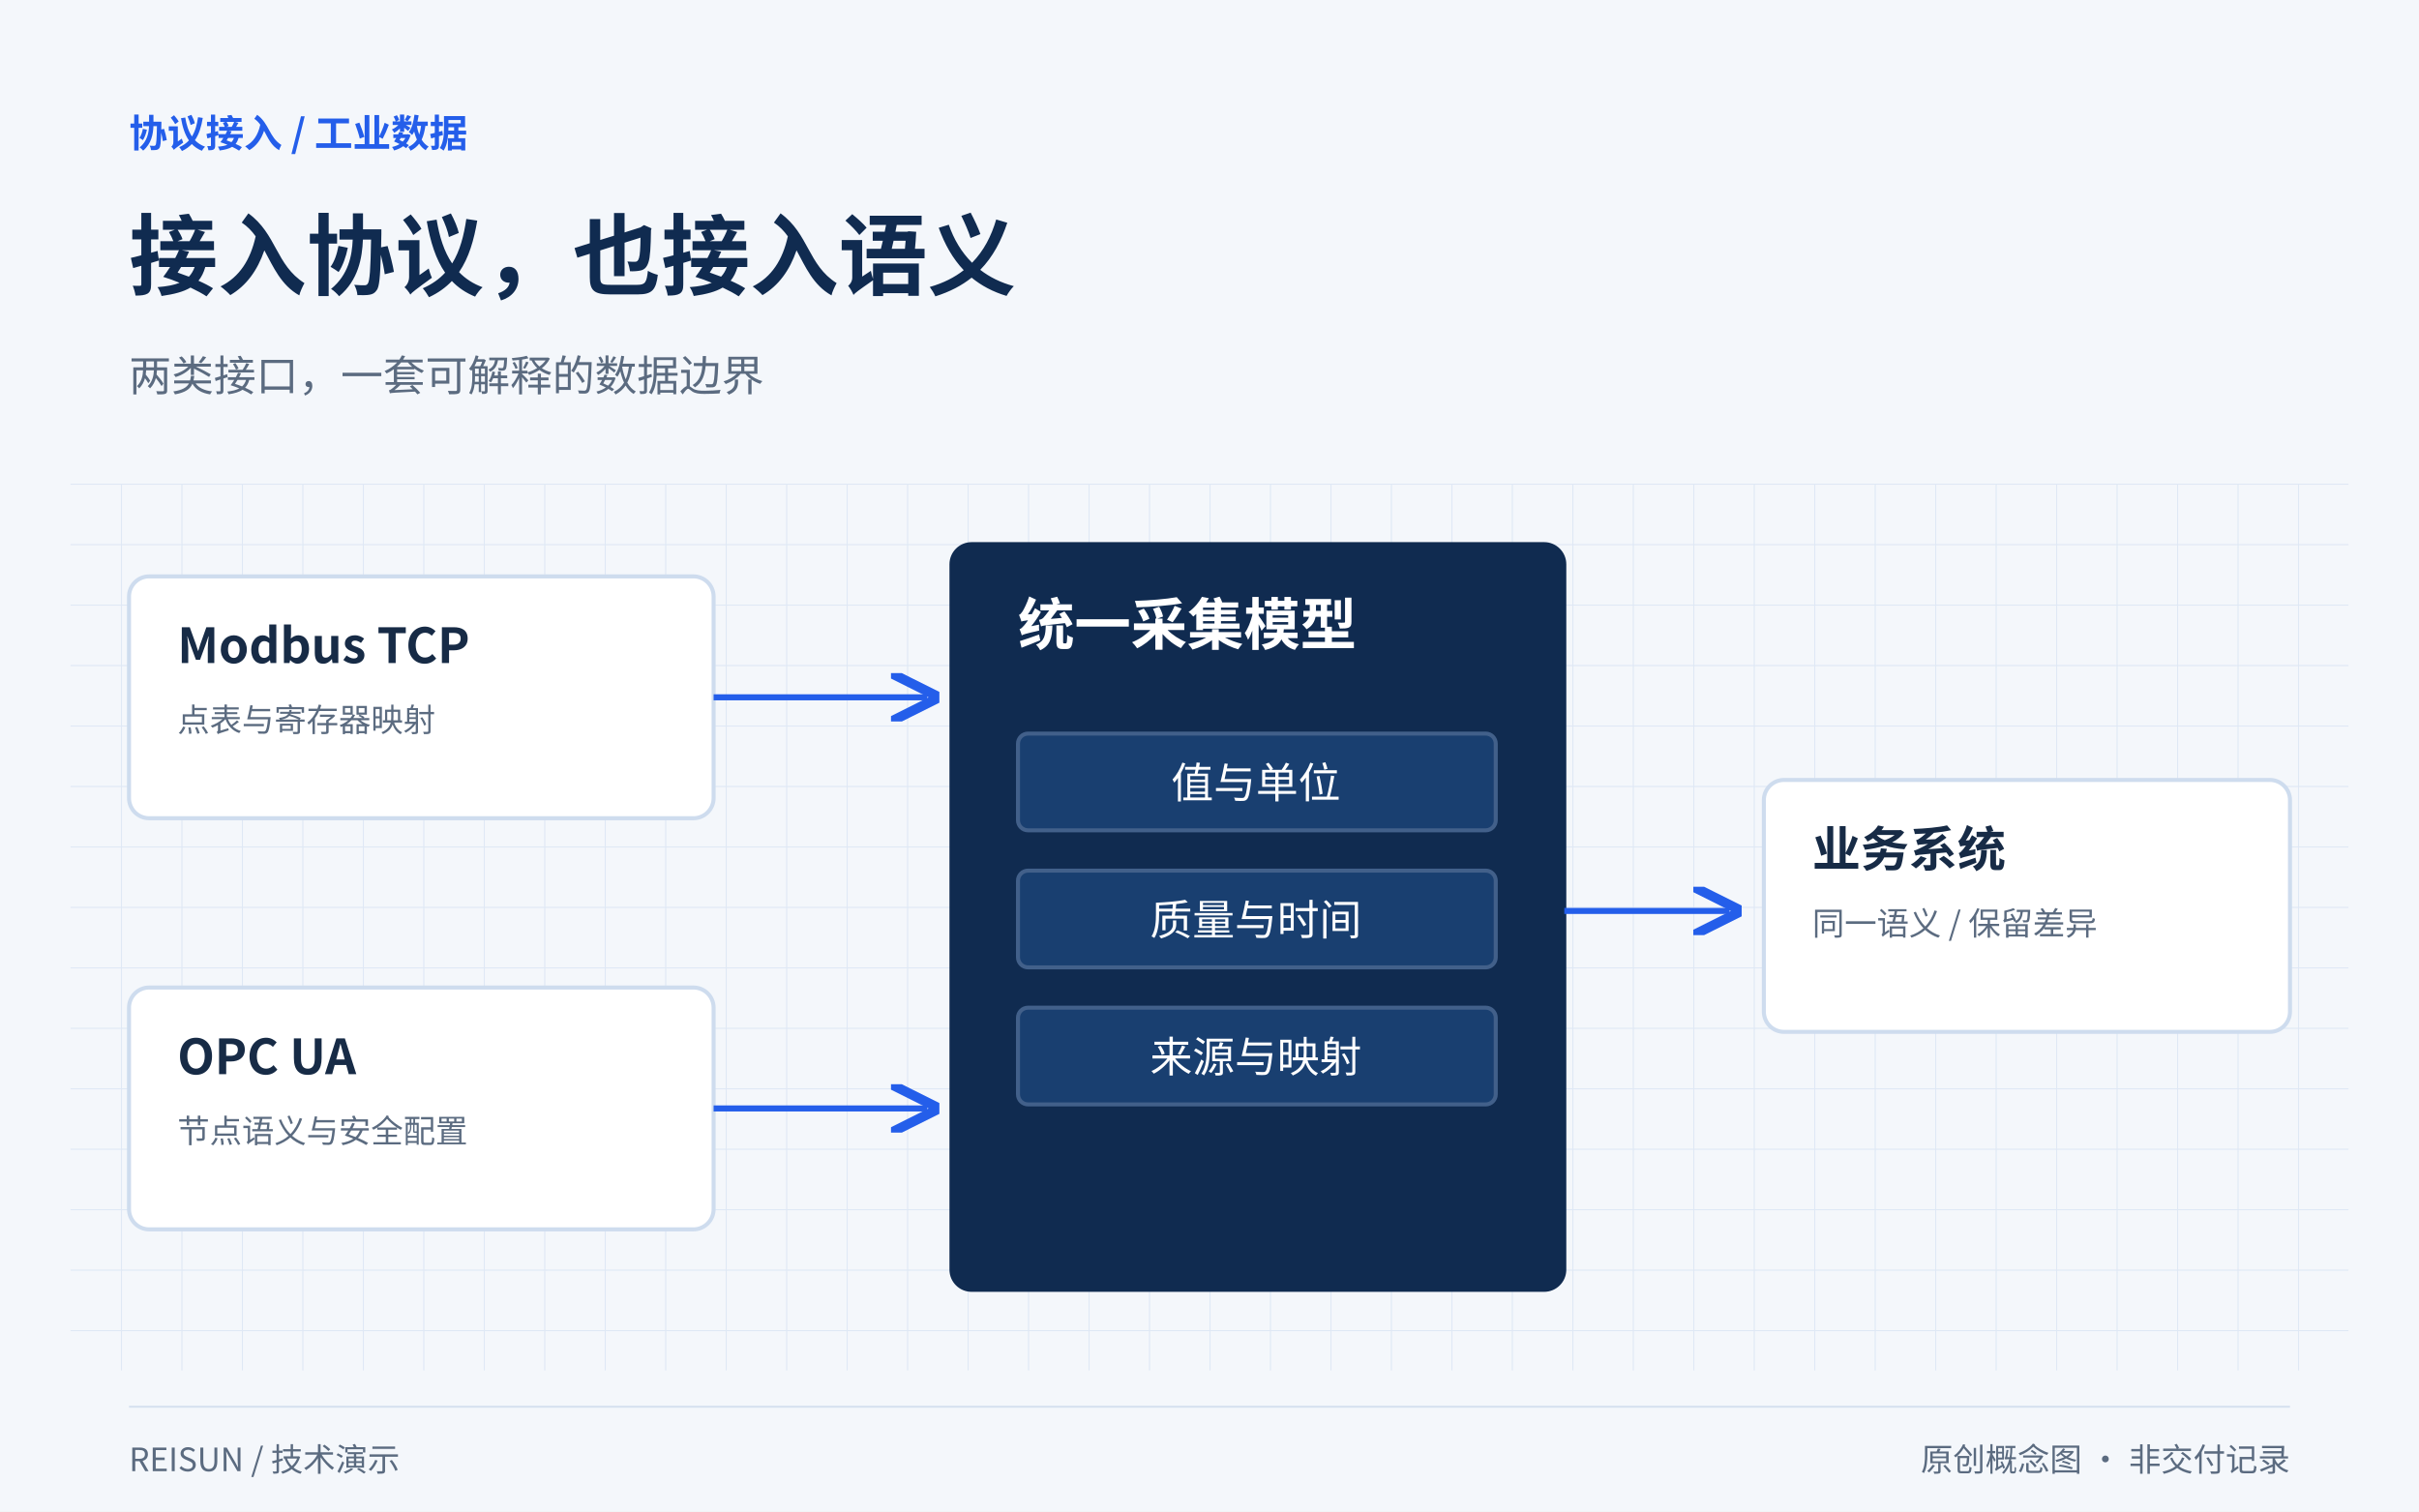
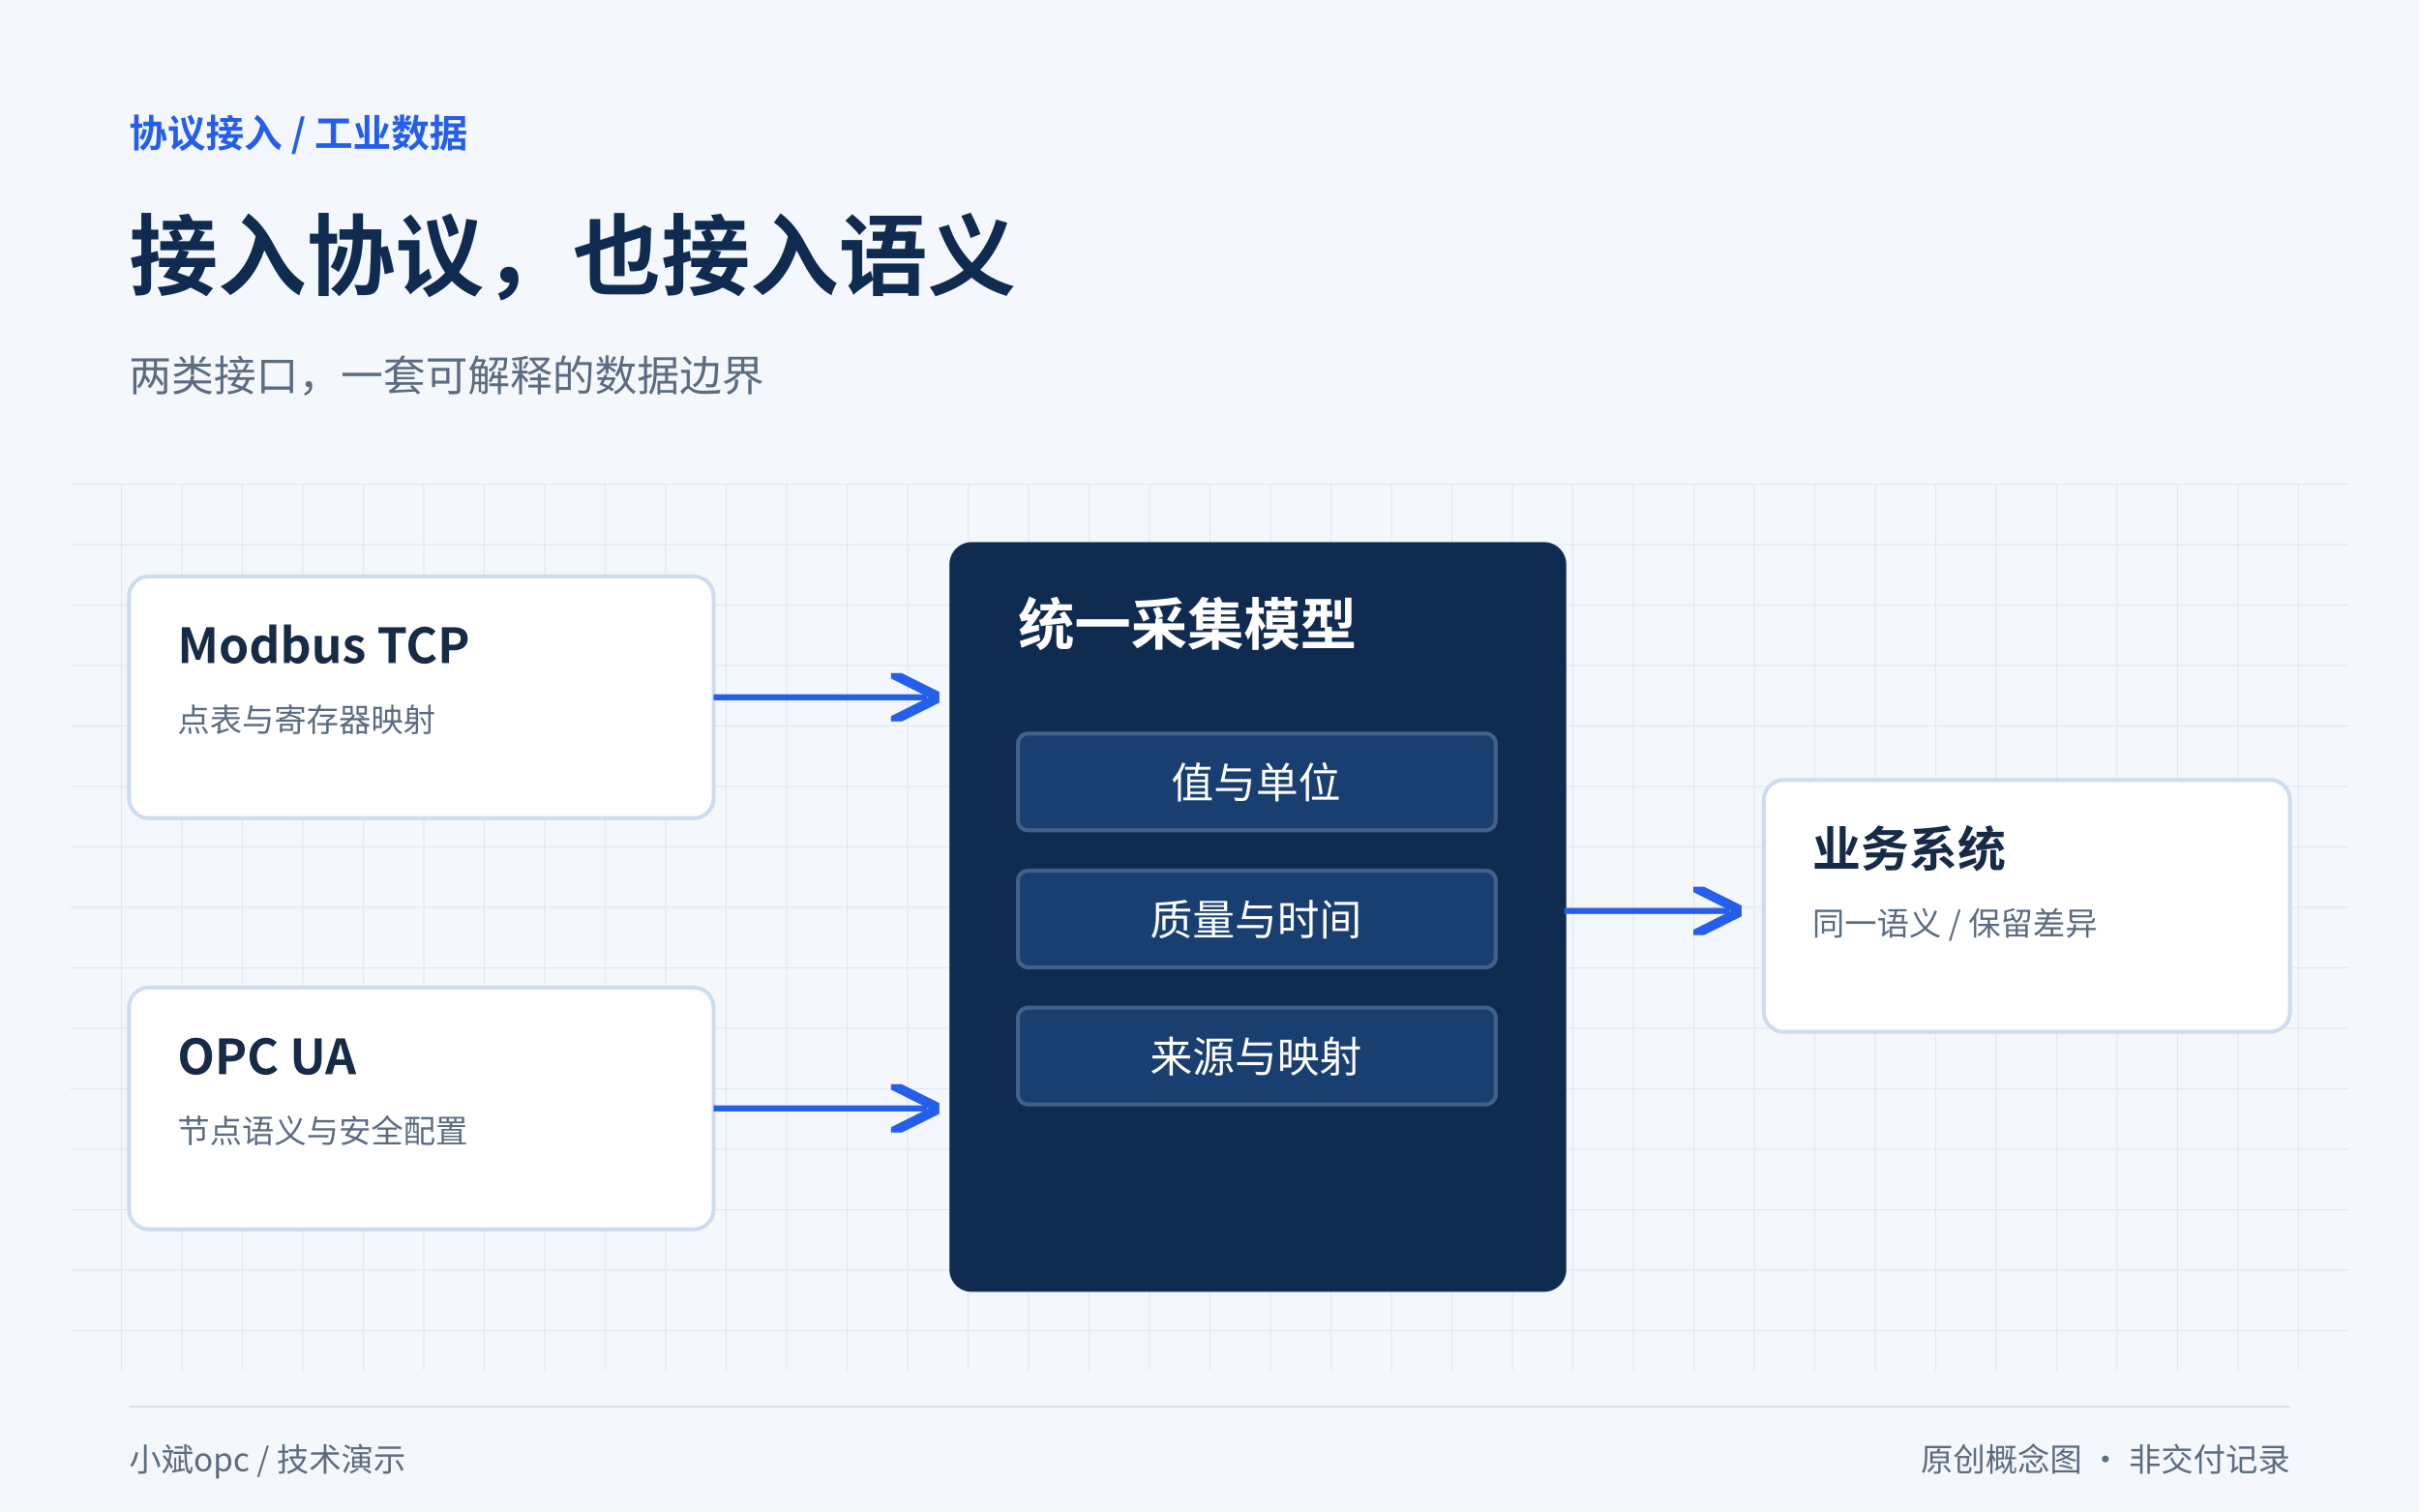
<svg xmlns="http://www.w3.org/2000/svg" width="1200" height="750" viewBox="0 0 1200 750" role="img" aria-labelledby="title desc">
  <defs>
    <pattern id="grid" width="30" height="30" patternUnits="userSpaceOnUse">
      <path d="M30 0H0V30" fill="none" stroke="#DFE8F5" stroke-width="1" />
    </pattern>
    <marker id="arrow" markerWidth="8" markerHeight="8" refX="6" refY="4" orient="auto-start-reverse">
      <path d="M0 0L8 4L0 8" fill="none" stroke="#245EEA" stroke-width="1.6" />
    </marker>
  </defs>
  <rect width="1200" height="750" fill="#F4F7FB" />
  <rect x="35" y="240" width="1130" height="440" fill="url(#grid)" />
  <g font-family="Microsoft YaHei, Noto Sans CJK SC, Arial, sans-serif">
    <text x="64" y="73" fill="#245EEA" font-size="19" font-weight="600" text-anchor="start">协议接入 / 工业数据</text>
    <text x="64" y="143" fill="#102B50" font-size="44" font-weight="600" text-anchor="start">接入协议，也接入语义</text>
    <text x="64" y="194" fill="#5B6B80" font-size="21" font-weight="400" text-anchor="start">两类接口，一套可解释的数据边界</text>
    <rect x="64" y="286" width="290" height="120" rx="10" fill="white" stroke="#CEDCEE" stroke-width="2" />
    <text x="88" y="329" fill="#172B46" font-size="24" font-weight="600" text-anchor="start">Modbus TCP</text>
    <text x="88" y="363" fill="#5B6B80" font-size="16" font-weight="400" text-anchor="start">点表与寄存器映射</text>
    <rect x="64" y="490" width="290" height="120" rx="10" fill="white" stroke="#CEDCEE" stroke-width="2" />
    <text x="88" y="533" fill="#172B46" font-size="24" font-weight="600" text-anchor="start">OPC UA</text>
    <text x="88" y="567" fill="#5B6B80" font-size="16" font-weight="400" text-anchor="start">节点语义与安全配置</text>
    <path d="M354 346H460V346" fill="none" stroke="#245EEA" stroke-width="3" marker-end="url(#arrow)" />
    <path d="M354 550H460V550" fill="none" stroke="#245EEA" stroke-width="3" marker-end="url(#arrow)" />
    <rect x="472" y="270" width="304" height="370" rx="10" fill="#102B50" stroke="#102B50" stroke-width="2" />
    <text x="505" y="320" fill="white" font-size="28" font-weight="600" text-anchor="start">统一采集模型</text>
    <rect x="505" y="364" width="237" height="48" rx="5" fill="#193F70" stroke="#42608A" stroke-width="2" />
    <text x="623" y="396" fill="white" font-size="21" font-weight="500" text-anchor="middle">值与单位</text>
    <rect x="505" y="432" width="237" height="48" rx="5" fill="#193F70" stroke="#42608A" stroke-width="2" />
    <text x="623" y="464" fill="white" font-size="21" font-weight="500" text-anchor="middle">质量与时间</text>
    <rect x="505" y="500" width="237" height="48" rx="5" fill="#193F70" stroke="#42608A" stroke-width="2" />
    <text x="623" y="532" fill="white" font-size="21" font-weight="500" text-anchor="middle">来源与映射</text>
    <path d="M776 452H858V452" fill="none" stroke="#245EEA" stroke-width="3" marker-end="url(#arrow)" />
    <rect x="875" y="387" width="261" height="125" rx="10" fill="white" stroke="#CEDCEE" stroke-width="2" />
    <text x="899" y="430" fill="#172B46" font-size="24" font-weight="600" text-anchor="start">业务系统</text>
    <text x="899" y="464" fill="#5B6B80" font-size="16" font-weight="400" text-anchor="start">同一语义 / 保留差异</text>
    <path d="M64 698H1136" stroke="#D6E1EF" />
-     <text x="64" y="730" fill="#5B6B80" font-size="16" font-weight="400" text-anchor="start">REISUN / 技术演示</text>
+     <text x="64" y="730" fill="#5B6B80" font-size="16" font-weight="400" text-anchor="start">小斌opc / 技术演示</text>
    <text x="1136" y="730" fill="#5B6B80" font-size="16" font-weight="400" text-anchor="end">原创概念图 · 非交付记录</text>
  </g>
</svg>
